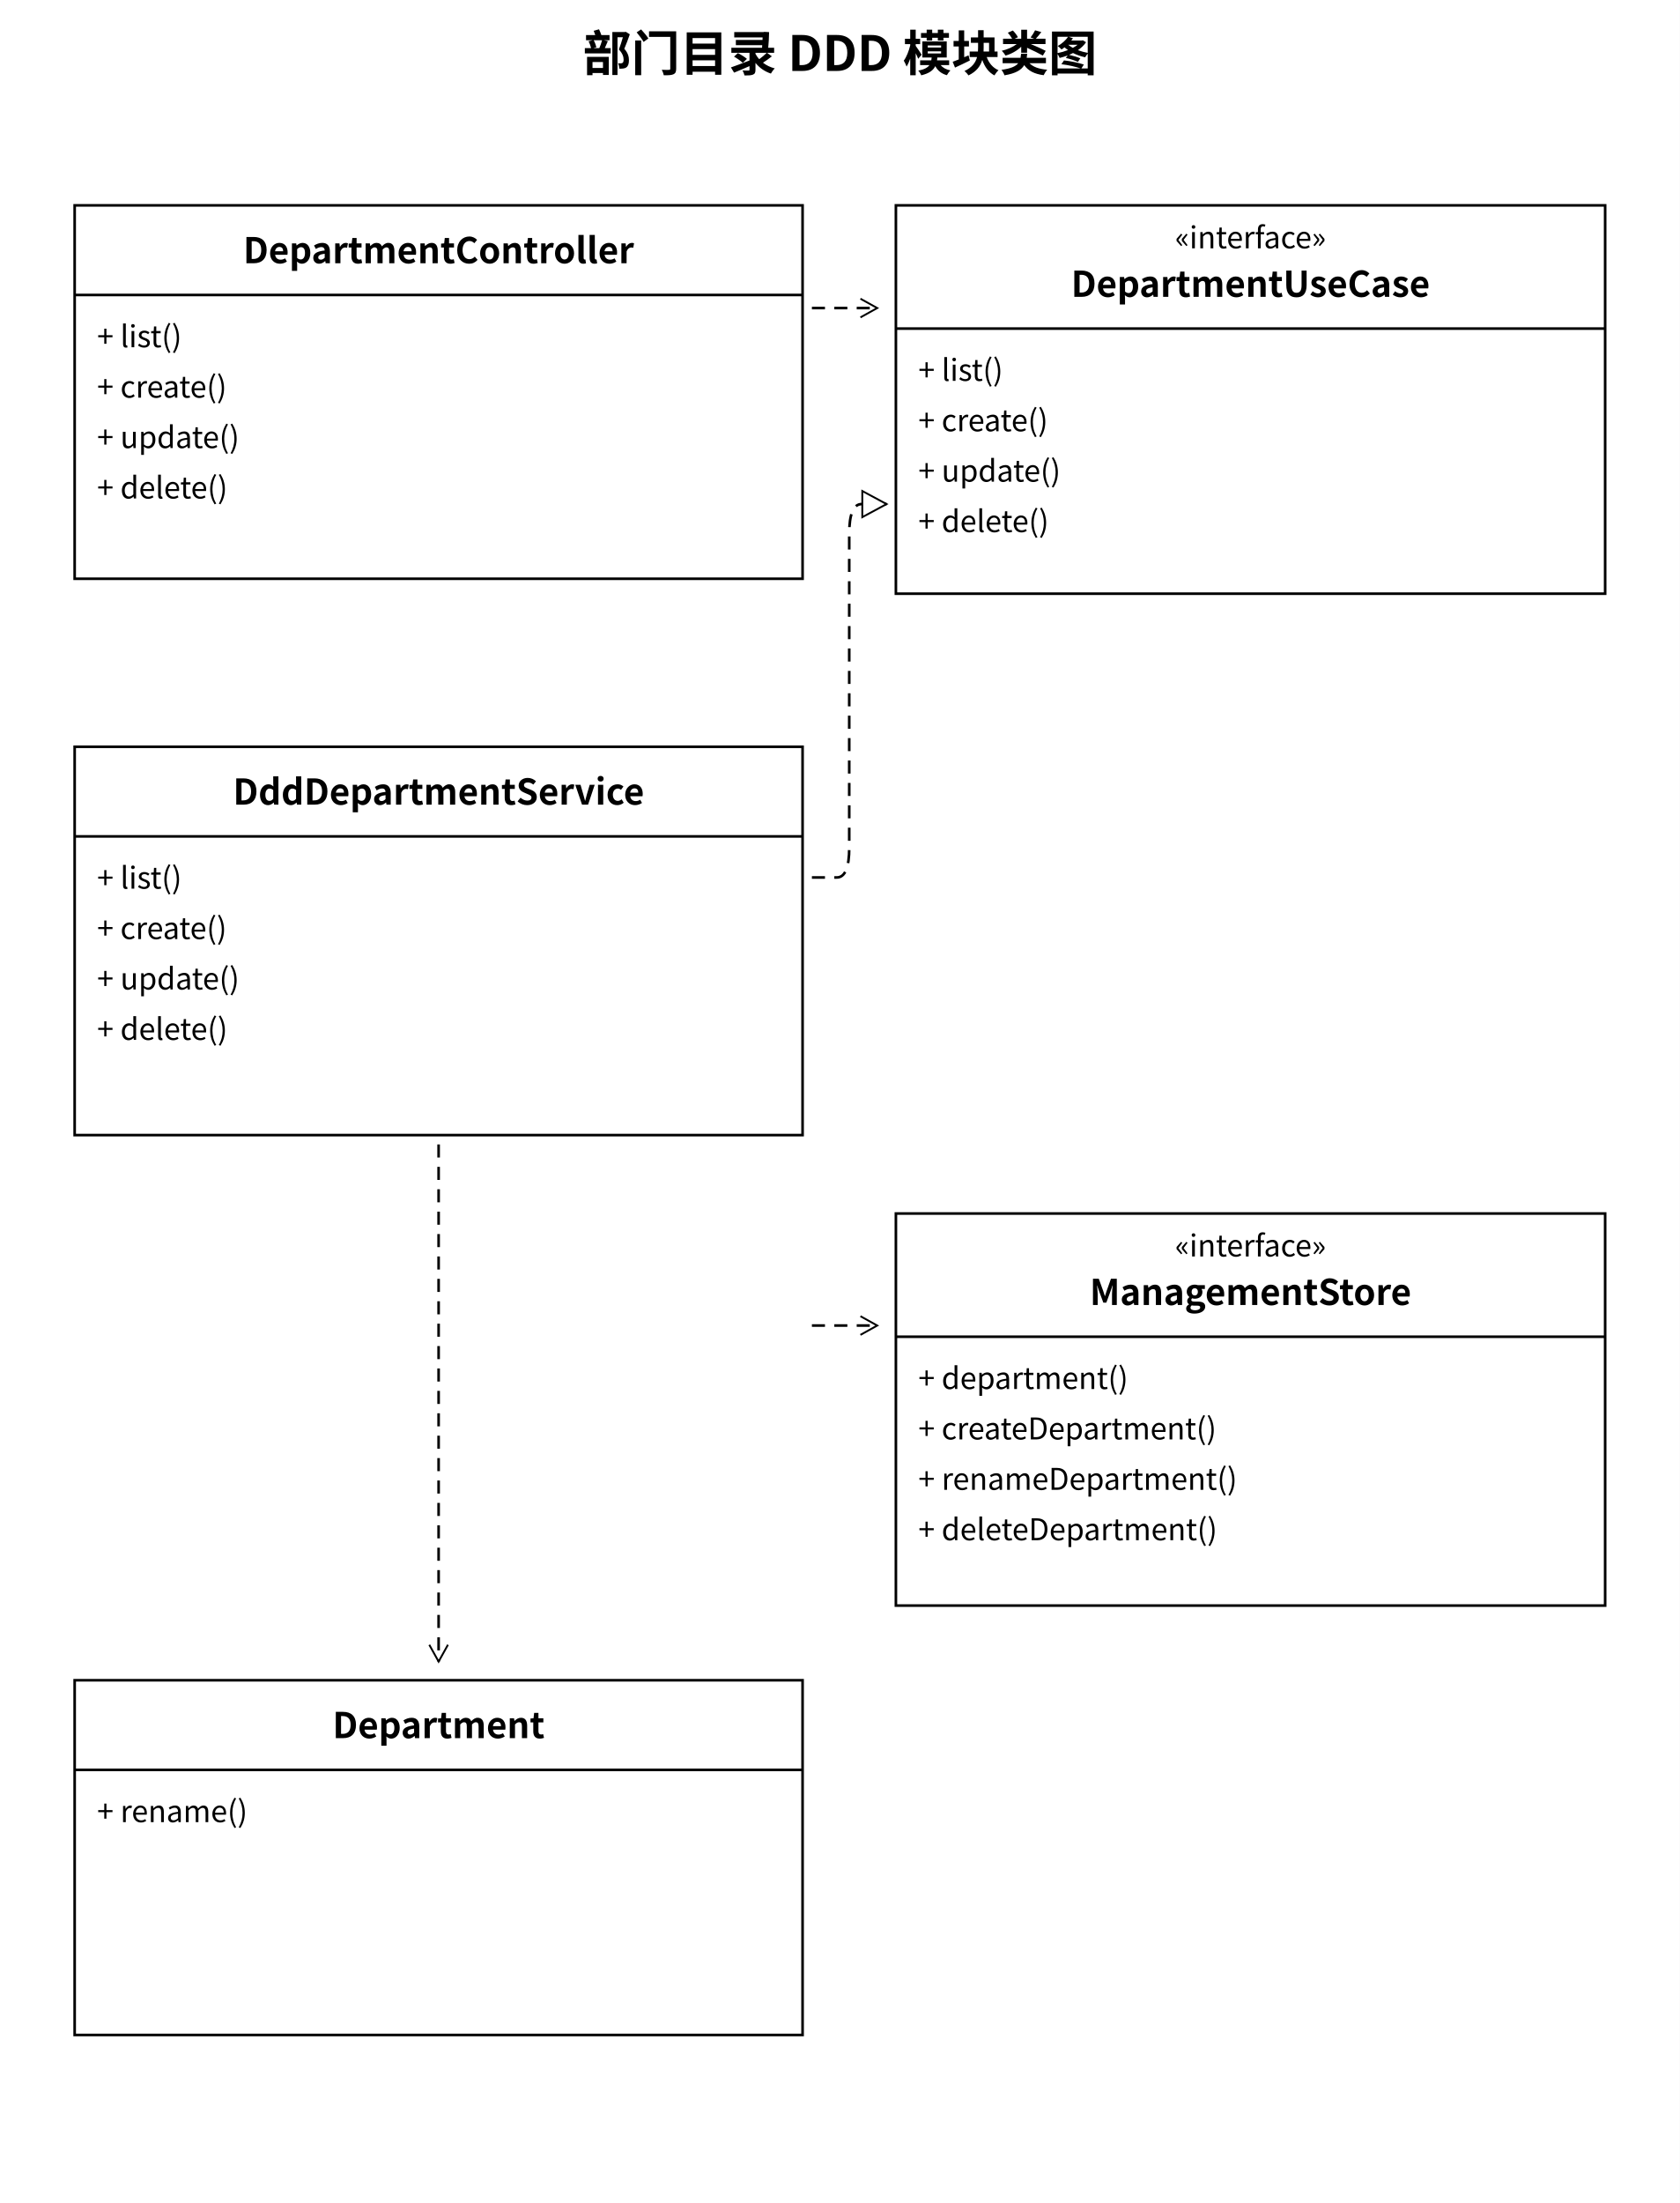
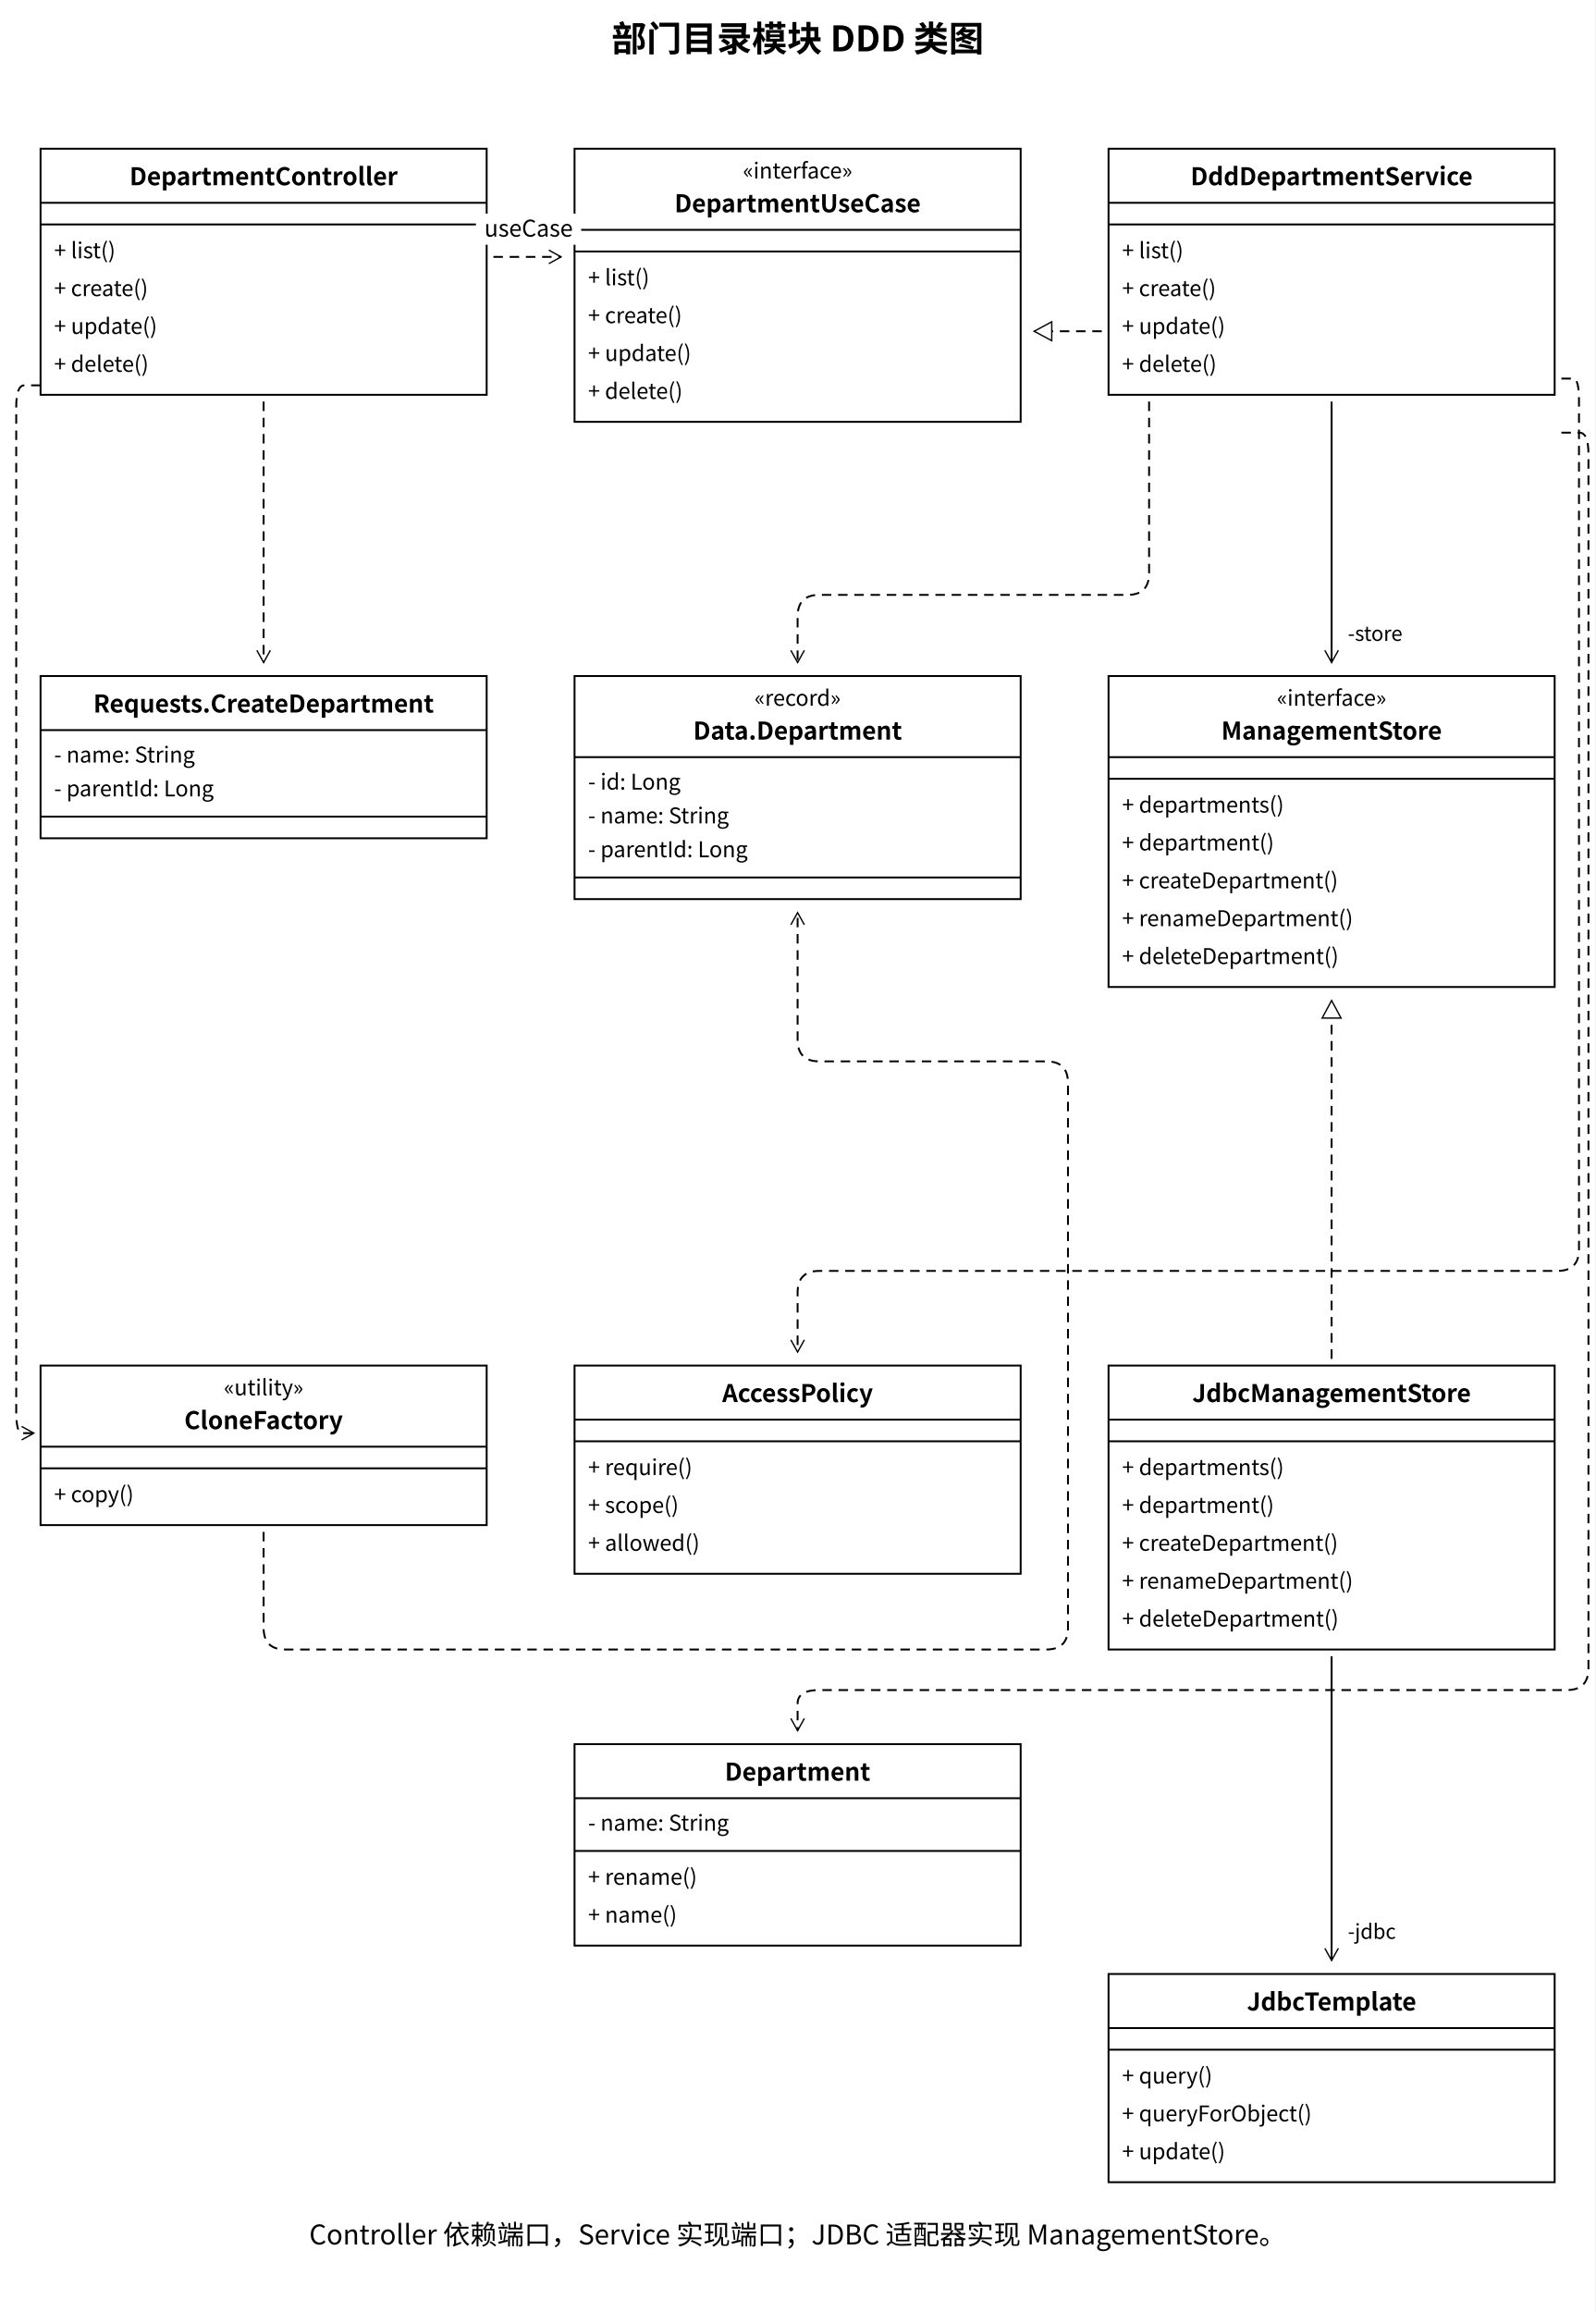
- <svg xmlns="http://www.w3.org/2000/svg" width="900" height="1180" viewBox="0 0 900 1180">
+ <svg xmlns="http://www.w3.org/2000/svg" width="1180" height="1710" viewBox="0 0 1180 1710">
  <style>text{font-family:'PingFang SC','Microsoft YaHei','Noto Sans CJK SC',system-ui,sans-serif;fill:black}</style>
  <defs>
    <marker id="open" markerWidth="12" markerHeight="12" refX="10" refY="6" orient="auto" markerUnits="userSpaceOnUse">
      <path d="M1,1 L10,6 L1,11" fill="none" stroke="black" />
    </marker>
    <marker id="filled" markerWidth="12" markerHeight="12" refX="10" refY="6" orient="auto" markerUnits="userSpaceOnUse">
      <path d="M1,1 L10,6 L1,11 Z" fill="black" />
    </marker>
    <marker id="triangle" markerWidth="16" markerHeight="16" refX="14" refY="8" orient="auto" markerUnits="userSpaceOnUse">
      <path d="M1,1 L14,8 L1,15 Z" fill="white" stroke="black" />
    </marker>
  </defs>
  <rect width="100%" height="100%" fill="white" />
-   <text x="450.0" y="38" font-size="26" text-anchor="middle" font-weight="600">部门目录 DDD 模块类图</text>
-   <rect x="40" y="110" width="390" height="200" rx="0" fill="white" stroke="black" stroke-width="1.4" />
-   <text x="235.0" y="141" font-size="19" text-anchor="middle" font-weight="600">DepartmentController</text>
-   <path d="M 40,158 L 430,158" fill="none" stroke="black" stroke-width="1.4" />
-   <text x="52" y="186" font-size="16" text-anchor="start" font-weight="400">+ list()</text>
-   <text x="52" y="213" font-size="16" text-anchor="start" font-weight="400">+ create()</text>
-   <text x="52" y="240" font-size="16" text-anchor="start" font-weight="400">+ update()</text>
-   <text x="52" y="267" font-size="16" text-anchor="start" font-weight="400">+ delete()</text>
-   <rect x="480" y="110" width="380" height="208" rx="0" fill="white" stroke="black" stroke-width="1.4" />
-   <text x="670.0" y="133" font-size="16" text-anchor="middle" font-weight="400">«interface»</text>
-   <text x="670.0" y="159" font-size="19" text-anchor="middle" font-weight="600">DepartmentUseCase</text>
-   <path d="M 480,176 L 860,176" fill="none" stroke="black" stroke-width="1.4" />
-   <text x="492" y="204" font-size="16" text-anchor="start" font-weight="400">+ list()</text>
-   <text x="492" y="231" font-size="16" text-anchor="start" font-weight="400">+ create()</text>
-   <text x="492" y="258" font-size="16" text-anchor="start" font-weight="400">+ update()</text>
-   <text x="492" y="285" font-size="16" text-anchor="start" font-weight="400">+ delete()</text>
-   <rect x="40" y="400" width="390" height="208" rx="0" fill="white" stroke="black" stroke-width="1.4" />
-   <text x="235.0" y="431" font-size="19" text-anchor="middle" font-weight="600">DddDepartmentService</text>
-   <path d="M 40,448 L 430,448" fill="none" stroke="black" stroke-width="1.4" />
-   <text x="52" y="476" font-size="16" text-anchor="start" font-weight="400">+ list()</text>
-   <text x="52" y="503" font-size="16" text-anchor="start" font-weight="400">+ create()</text>
-   <text x="52" y="530" font-size="16" text-anchor="start" font-weight="400">+ update()</text>
-   <text x="52" y="557" font-size="16" text-anchor="start" font-weight="400">+ delete()</text>
-   <rect x="480" y="650" width="380" height="210" rx="0" fill="white" stroke="black" stroke-width="1.4" />
-   <text x="670.0" y="673" font-size="16" text-anchor="middle" font-weight="400">«interface»</text>
-   <text x="670.0" y="699" font-size="19" text-anchor="middle" font-weight="600">ManagementStore</text>
-   <path d="M 480,716 L 860,716" fill="none" stroke="black" stroke-width="1.4" />
-   <text x="492" y="744" font-size="16" text-anchor="start" font-weight="400">+ department()</text>
-   <text x="492" y="771" font-size="16" text-anchor="start" font-weight="400">+ createDepartment()</text>
-   <text x="492" y="798" font-size="16" text-anchor="start" font-weight="400">+ renameDepartment()</text>
-   <text x="492" y="825" font-size="16" text-anchor="start" font-weight="400">+ deleteDepartment()</text>
-   <path d="M 435,165 L 470,165" fill="none" stroke="black" stroke-width="1.4" stroke-dasharray="7 5" marker-end="url(#open)" />
-   <path d="M 435,470 L 448.333,470.0 Q 455,470 455.0,454.0 L 455.0,286.0 Q 455,270 461.667,270.0 L 475,270" fill="none" stroke="black" stroke-width="1.4" stroke-dasharray="7 5" marker-end="url(#triangle)" />
-   <path d="M 435,710 L 470,710" fill="none" stroke="black" stroke-width="1.4" stroke-dasharray="7 5" marker-end="url(#open)" />
-   <rect x="40" y="900" width="390" height="190" rx="0" fill="white" stroke="black" stroke-width="1.4" />
-   <text x="235.0" y="931" font-size="19" text-anchor="middle" font-weight="600">Department</text>
-   <path d="M 40,948 L 430,948" fill="none" stroke="black" stroke-width="1.4" />
-   <text x="52" y="976" font-size="16" text-anchor="start" font-weight="400">+ rename()</text>
-   <path d="M 235,613 L 235,890" fill="none" stroke="black" stroke-width="1.4" stroke-dasharray="7 5" marker-end="url(#open)" />
+   <text x="590.0" y="38" font-size="26" text-anchor="middle" font-weight="600">部门目录模块 DDD 类图</text>
+   <rect x="30" y="110" width="330" height="182" rx="0" fill="white" stroke="black" stroke-width="1.4" />
+   <text x="195.0" y="137" font-size="18" text-anchor="middle" font-weight="600">DepartmentController</text>
+   <path d="M 30,150 L 360,150" fill="none" stroke="black" stroke-width="1.4" />
+   <path d="M 30,166 L 360,166" fill="none" stroke="black" stroke-width="1.4" />
+   <text x="40" y="191" font-size="16" text-anchor="start" font-weight="400">+ list()</text>
+   <text x="40" y="219" font-size="16" text-anchor="start" font-weight="400">+ create()</text>
+   <text x="40" y="247" font-size="16" text-anchor="start" font-weight="400">+ update()</text>
+   <text x="40" y="275" font-size="16" text-anchor="start" font-weight="400">+ delete()</text>
+   <rect x="425" y="110" width="330" height="202" rx="0" fill="white" stroke="black" stroke-width="1.4" />
+   <text x="590.0" y="132" font-size="16" text-anchor="middle" font-weight="400">«interface»</text>
+   <text x="590.0" y="157" font-size="18" text-anchor="middle" font-weight="600">DepartmentUseCase</text>
+   <path d="M 425,170 L 755,170" fill="none" stroke="black" stroke-width="1.4" />
+   <path d="M 425,186 L 755,186" fill="none" stroke="black" stroke-width="1.4" />
+   <text x="435" y="211" font-size="16" text-anchor="start" font-weight="400">+ list()</text>
+   <text x="435" y="239" font-size="16" text-anchor="start" font-weight="400">+ create()</text>
+   <text x="435" y="267" font-size="16" text-anchor="start" font-weight="400">+ update()</text>
+   <text x="435" y="295" font-size="16" text-anchor="start" font-weight="400">+ delete()</text>
+   <rect x="820" y="110" width="330" height="182" rx="0" fill="white" stroke="black" stroke-width="1.4" />
+   <text x="985.0" y="137" font-size="18" text-anchor="middle" font-weight="600">DddDepartmentService</text>
+   <path d="M 820,150 L 1150,150" fill="none" stroke="black" stroke-width="1.4" />
+   <path d="M 820,166 L 1150,166" fill="none" stroke="black" stroke-width="1.4" />
+   <text x="830" y="191" font-size="16" text-anchor="start" font-weight="400">+ list()</text>
+   <text x="830" y="219" font-size="16" text-anchor="start" font-weight="400">+ create()</text>
+   <text x="830" y="247" font-size="16" text-anchor="start" font-weight="400">+ update()</text>
+   <text x="830" y="275" font-size="16" text-anchor="start" font-weight="400">+ delete()</text>
+   <path d="M 365,190 L 415,190" fill="none" stroke="black" stroke-width="1.4" stroke-dasharray="7 5" marker-end="url(#open)" />
+   <rect x="352.085" y="158" width="77.83" height="23" fill="white" />
+   <text x="391" y="175" font-size="17" text-anchor="middle" font-weight="400">useCase</text>
+   <path d="M 815,245 L 765,245" fill="none" stroke="black" stroke-width="1.4" stroke-dasharray="7 5" marker-end="url(#triangle)" />
+   <rect x="30" y="500" width="330" height="120" rx="0" fill="white" stroke="black" stroke-width="1.4" />
+   <text x="195.0" y="527" font-size="18" text-anchor="middle" font-weight="600">Requests.CreateDepartment</text>
+   <path d="M 30,540 L 360,540" fill="none" stroke="black" stroke-width="1.4" />
+   <text x="40" y="564" font-size="16" text-anchor="start" font-weight="400">- name: String</text>
+   <text x="40" y="589" font-size="16" text-anchor="start" font-weight="400">- parentId: Long</text>
+   <path d="M 30,604 L 360,604" fill="none" stroke="black" stroke-width="1.4" />
+   <rect x="425" y="500" width="330" height="165" rx="0" fill="white" stroke="black" stroke-width="1.4" />
+   <text x="590.0" y="522" font-size="16" text-anchor="middle" font-weight="400">«record»</text>
+   <text x="590.0" y="547" font-size="18" text-anchor="middle" font-weight="600">Data.Department</text>
+   <path d="M 425,560 L 755,560" fill="none" stroke="black" stroke-width="1.4" />
+   <text x="435" y="584" font-size="16" text-anchor="start" font-weight="400">- id: Long</text>
+   <text x="435" y="609" font-size="16" text-anchor="start" font-weight="400">- name: String</text>
+   <text x="435" y="634" font-size="16" text-anchor="start" font-weight="400">- parentId: Long</text>
+   <path d="M 425,649 L 755,649" fill="none" stroke="black" stroke-width="1.4" />
+   <rect x="820" y="500" width="330" height="230" rx="0" fill="white" stroke="black" stroke-width="1.4" />
+   <text x="985.0" y="522" font-size="16" text-anchor="middle" font-weight="400">«interface»</text>
+   <text x="985.0" y="547" font-size="18" text-anchor="middle" font-weight="600">ManagementStore</text>
+   <path d="M 820,560 L 1150,560" fill="none" stroke="black" stroke-width="1.4" />
+   <path d="M 820,576 L 1150,576" fill="none" stroke="black" stroke-width="1.4" />
+   <text x="830" y="601" font-size="16" text-anchor="start" font-weight="400">+ departments()</text>
+   <text x="830" y="629" font-size="16" text-anchor="start" font-weight="400">+ department()</text>
+   <text x="830" y="657" font-size="16" text-anchor="start" font-weight="400">+ createDepartment()</text>
+   <text x="830" y="685" font-size="16" text-anchor="start" font-weight="400">+ renameDepartment()</text>
+   <text x="830" y="713" font-size="16" text-anchor="start" font-weight="400">+ deleteDepartment()</text>
+   <path d="M 850,297 L 850.0,424.0 Q 850,440 834.0,440.0 L 606.0,440.0 Q 590,440 590.0,456.0 L 590,490" fill="none" stroke="black" stroke-width="1.4" stroke-dasharray="7 5" marker-end="url(#open)" />
+   <path d="M 985,297 L 985,490" fill="none" stroke="black" stroke-width="1.4" marker-end="url(#open)" />
+   <text x="997" y="474" font-size="15" text-anchor="start" font-weight="400">-store</text>
+   <rect x="30" y="1010" width="330" height="118" rx="0" fill="white" stroke="black" stroke-width="1.4" />
+   <text x="195.0" y="1032" font-size="16" text-anchor="middle" font-weight="400">«utility»</text>
+   <text x="195.0" y="1057" font-size="18" text-anchor="middle" font-weight="600">CloneFactory</text>
+   <path d="M 30,1070 L 360,1070" fill="none" stroke="black" stroke-width="1.4" />
+   <path d="M 30,1086 L 360,1086" fill="none" stroke="black" stroke-width="1.4" />
+   <text x="40" y="1111" font-size="16" text-anchor="start" font-weight="400">+ copy()</text>
+   <rect x="425" y="1010" width="330" height="154" rx="0" fill="white" stroke="black" stroke-width="1.4" />
+   <text x="590.0" y="1037" font-size="18" text-anchor="middle" font-weight="600">AccessPolicy</text>
+   <path d="M 425,1050 L 755,1050" fill="none" stroke="black" stroke-width="1.4" />
+   <path d="M 425,1066 L 755,1066" fill="none" stroke="black" stroke-width="1.4" />
+   <text x="435" y="1091" font-size="16" text-anchor="start" font-weight="400">+ require()</text>
+   <text x="435" y="1119" font-size="16" text-anchor="start" font-weight="400">+ scope()</text>
+   <text x="435" y="1147" font-size="16" text-anchor="start" font-weight="400">+ allowed()</text>
+   <rect x="820" y="1010" width="330" height="210" rx="0" fill="white" stroke="black" stroke-width="1.4" />
+   <text x="985.0" y="1037" font-size="18" text-anchor="middle" font-weight="600">JdbcManagementStore</text>
+   <path d="M 820,1050 L 1150,1050" fill="none" stroke="black" stroke-width="1.4" />
+   <path d="M 820,1066 L 1150,1066" fill="none" stroke="black" stroke-width="1.4" />
+   <text x="830" y="1091" font-size="16" text-anchor="start" font-weight="400">+ departments()</text>
+   <text x="830" y="1119" font-size="16" text-anchor="start" font-weight="400">+ department()</text>
+   <text x="830" y="1147" font-size="16" text-anchor="start" font-weight="400">+ createDepartment()</text>
+   <text x="830" y="1175" font-size="16" text-anchor="start" font-weight="400">+ renameDepartment()</text>
+   <text x="830" y="1203" font-size="16" text-anchor="start" font-weight="400">+ deleteDepartment()</text>
+   <path d="M 985,1005 L 985,740" fill="none" stroke="black" stroke-width="1.4" stroke-dasharray="7 5" marker-end="url(#triangle)" />
+   <path d="M 30,285 L 18.0,285.0 Q 12,285 12.0,301.0 L 12.0,1044.0 Q 12,1060 16.333,1060.0 L 25,1060" fill="none" stroke="black" stroke-width="1.4" stroke-dasharray="7 5" marker-end="url(#open)" />
+   <path d="M 195,297 L 195,490" fill="none" stroke="black" stroke-width="1.4" stroke-dasharray="7 5" marker-end="url(#open)" />
+   <path d="M 195,1133 L 195.0,1204.0 Q 195,1220 211.0,1220.0 L 774.0,1220.0 Q 790,1220 790.0,1204.0 L 790.0,801.0 Q 790,785 774.0,785.0 L 606.0,785.0 Q 590,785 590.0,769.0 L 590,675" fill="none" stroke="black" stroke-width="1.4" stroke-dasharray="7 5" marker-end="url(#open)" />
+   <path d="M 1155,280 L 1163.667,280.0 Q 1168,280 1168.0,296.0 L 1168.0,924.0 Q 1168,940 1152.0,940.0 L 606.0,940.0 Q 590,940 590.0,956.0 L 590,1000" fill="none" stroke="black" stroke-width="1.4" stroke-dasharray="7 5" marker-end="url(#open)" />
+   <rect x="425" y="1290" width="330" height="149" rx="0" fill="white" stroke="black" stroke-width="1.4" />
+   <text x="590.0" y="1317" font-size="18" text-anchor="middle" font-weight="600">Department</text>
+   <path d="M 425,1330 L 755,1330" fill="none" stroke="black" stroke-width="1.4" />
+   <text x="435" y="1354" font-size="16" text-anchor="start" font-weight="400">- name: String</text>
+   <path d="M 425,1369 L 755,1369" fill="none" stroke="black" stroke-width="1.4" />
+   <text x="435" y="1394" font-size="16" text-anchor="start" font-weight="400">+ rename()</text>
+   <text x="435" y="1422" font-size="16" text-anchor="start" font-weight="400">+ name()</text>
+   <path d="M 1155,320 L 1168.333,320.0 Q 1175,320 1175.0,336.0 L 1175.0,1234.0 Q 1175,1250 1159.0,1250.0 L 606.0,1250.0 Q 590,1250 590.0,1260.0 L 590,1280" fill="none" stroke="black" stroke-width="1.4" stroke-dasharray="7 5" marker-end="url(#open)" />
+   <rect x="820" y="1460" width="330" height="154" rx="0" fill="white" stroke="black" stroke-width="1.4" />
+   <text x="985.0" y="1487" font-size="18" text-anchor="middle" font-weight="600">JdbcTemplate</text>
+   <path d="M 820,1500 L 1150,1500" fill="none" stroke="black" stroke-width="1.4" />
+   <path d="M 820,1516 L 1150,1516" fill="none" stroke="black" stroke-width="1.4" />
+   <text x="830" y="1541" font-size="16" text-anchor="start" font-weight="400">+ query()</text>
+   <text x="830" y="1569" font-size="16" text-anchor="start" font-weight="400">+ queryForObject()</text>
+   <text x="830" y="1597" font-size="16" text-anchor="start" font-weight="400">+ update()</text>
+   <path d="M 985,1225 L 985,1450" fill="none" stroke="black" stroke-width="1.4" marker-end="url(#open)" />
+   <text x="997" y="1434" font-size="15" text-anchor="start" font-weight="400">-jdbc</text>
+   <text x="590" y="1660" font-size="20" text-anchor="middle" font-weight="400">Controller 依赖端口，Service 实现端口；JDBC 适配器实现 ManagementStore。</text>
</svg>
